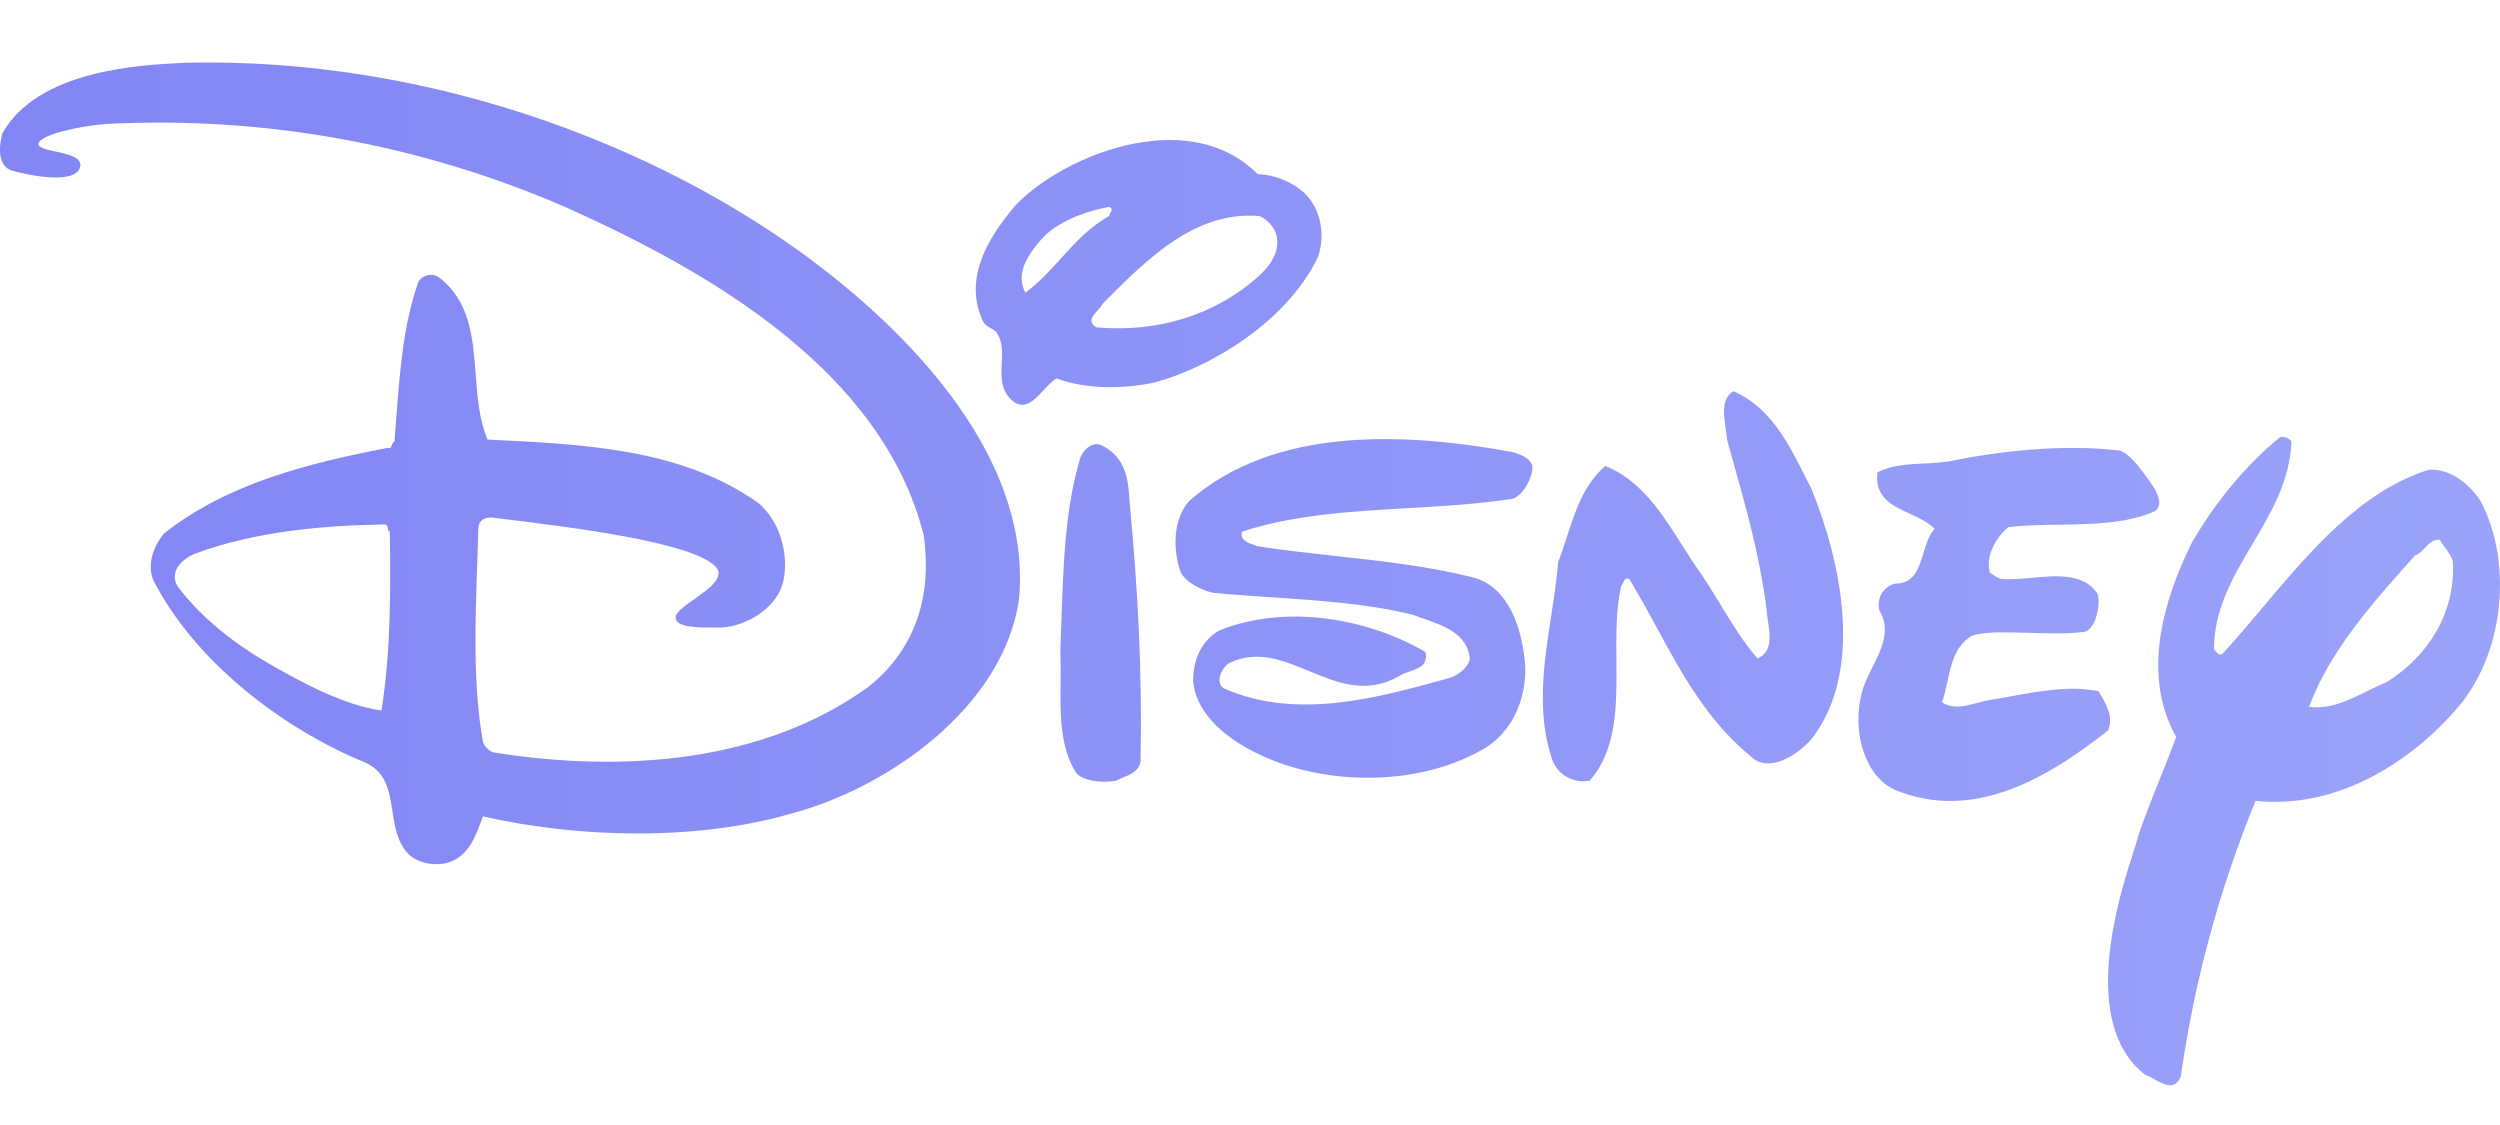
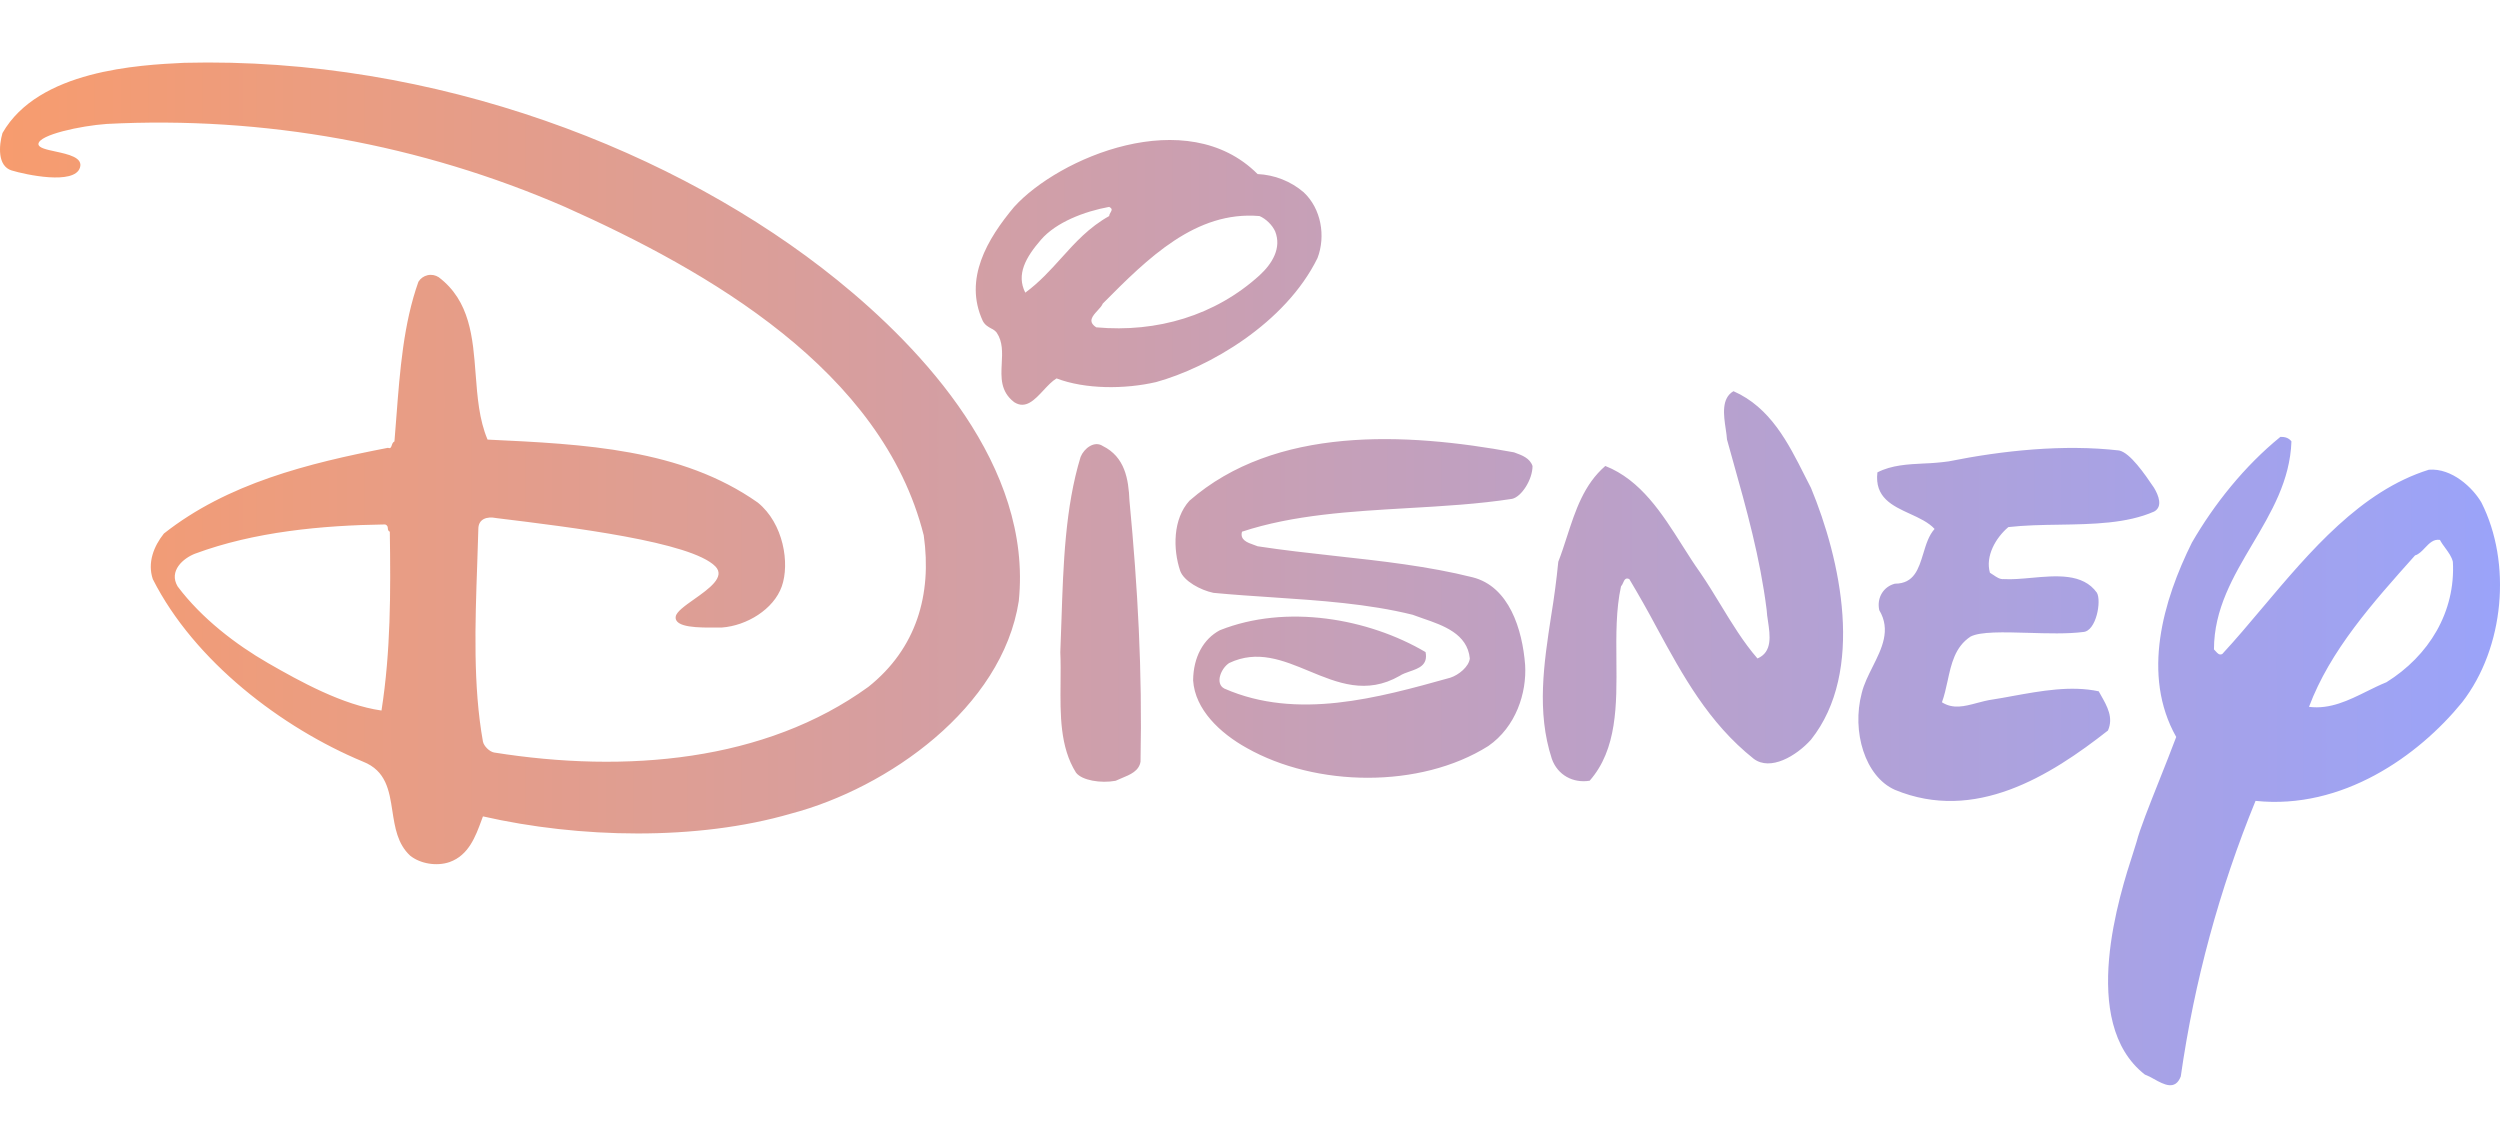
<svg xmlns="http://www.w3.org/2000/svg" width="80" height="36" fill="none">
  <path fill="url(#a)" fill-opacity=".8" fill-rule="evenodd" d="M26.787 8.958c2.724 2.202 6.257 5.955 5.814 10.276-.531 3.416-4.19 5.985-7.29 6.802-3.01.876-6.787.788-9.857.088l-.04.11c-.195.531-.415 1.131-1.022 1.35-.413.145-.944.058-1.269-.205-.404-.374-.486-.903-.566-1.422-.1-.654-.198-1.292-.939-1.584-2.597-1.08-5.4-3.212-6.728-5.84-.177-.525.029-1.05.354-1.459 2.036-1.605 4.603-2.247 7.171-2.744.084.033.1-.018.122-.08.015-.046.033-.099.085-.124.022-.262.042-.524.062-.786.114-1.493.228-2.982.705-4.323a.464.464 0 0 1 .65-.146c1.003.758 1.093 1.93 1.182 3.107.056.726.111 1.454.381 2.089 3.099.146 6.198.292 8.647 2.015.827.67 1.028 1.953.767 2.686-.26.731-1.121 1.255-1.918 1.313h-.165c-.55.005-1.364.012-1.31-.35.022-.154.293-.346.589-.555.474-.335 1.01-.714.68-1.051-.769-.785-4.6-1.252-6.992-1.544l-.027-.004c-.295-.058-.566.03-.566.35-.01.37-.023.746-.036 1.127-.067 1.9-.136 3.9.183 5.676.03.146.207.322.355.35 4.22.672 8.676.292 11.981-2.102 1.535-1.225 2.037-2.949 1.77-4.846-1.327-5.284-6.905-8.467-11.479-10.51A32.589 32.589 0 0 0 3.414 3.966c-.841.06-2.174.348-2.184.642-.004.122.254.178.544.24.412.09.89.192.784.519-.182.557-1.726.226-2.184.088-.457-.14-.413-.789-.295-1.197C1.23 2.243 4.442 2.08 5.893 2.01c8.027-.205 15.789 2.819 20.894 6.948ZM40.243 5.57c.544.025 1.064.23 1.476.584.56.525.708 1.401.442 2.102-1.032 2.102-3.487 3.506-5.164 3.97-1.004.233-2.272.233-3.187-.117-.144.085-.28.232-.417.379-.286.307-.575.619-.941.38-.442-.341-.419-.79-.396-1.239.018-.346.036-.691-.161-.984a.47.47 0 0 0-.175-.133c-.096-.053-.203-.111-.271-.242-.62-1.343.147-2.627 1.003-3.649 1.426-1.574 5.519-3.328 7.791-1.051Zm-4.749 1.05c-.797.147-1.697.49-2.183 1.052-.487.562-.797 1.11-.502 1.693.453-.333.804-.721 1.152-1.107.446-.495.887-.984 1.534-1.345 0-.041.022-.08.043-.115.037-.064.07-.12-.044-.177Zm-.206 3.096c1.446-1.46 2.98-2.978 5.017-2.802.205.087.413.291.502.495.206.526-.089 1.022-.502 1.402-1.417 1.285-3.276 1.839-5.224 1.664-.287-.183-.118-.365.041-.538.07-.076.139-.15.166-.221Zm22.663 5.896c.944 2.277 1.74 5.868 0 8.058-.472.525-1.298 1.01-1.83.613-1.45-1.152-2.277-2.675-3.105-4.198a36.164 36.164 0 0 0-.878-1.554c-.12-.059-.159.029-.199.119a.38.38 0 0 1-.067.115c-.161.734-.154 1.55-.147 2.366.013 1.424.025 2.85-.856 3.852-.531.087-1.028-.183-1.21-.7-.493-1.506-.255-3.058-.02-4.59a25.9 25.9 0 0 0 .226-1.716c.103-.263.191-.537.28-.812.268-.825.539-1.662 1.225-2.254 1.139.45 1.82 1.527 2.465 2.545.19.301.379.598.574.871.227.33.437.676.648 1.022.366.602.732 1.203 1.182 1.722.483-.205.404-.737.337-1.19-.02-.129-.038-.25-.042-.357-.208-1.671-.645-3.229-1.09-4.813l-.18-.646c-.006-.1-.023-.215-.041-.337-.066-.446-.145-.981.248-1.21 1.18.518 1.753 1.656 2.28 2.702.067.133.133.264.2.392Zm-9.56.35c.295-.065.65-.612.65-1.05-.087-.254-.337-.344-.566-.427l-.026-.01c-3.482-.642-7.643-.846-10.387 1.548-.531.584-.531 1.547-.295 2.248.122.328.649.613 1.062.7.625.06 1.254.101 1.882.143 1.538.103 3.068.205 4.492.558.103.04.215.078.331.118.648.223 1.424.49 1.5 1.282-.03.263-.355.526-.62.613l-.023.007c-2.296.64-4.884 1.362-7.208.344-.31-.154-.118-.643.148-.818.903-.432 1.724-.09 2.559.256.911.378 1.837.763 2.9.153.088-.06.204-.1.32-.14.29-.1.591-.203.508-.62-1.83-1.079-4.457-1.546-6.582-.7-.53.28-.85.864-.856 1.606.06.934.866 1.69 1.712 2.16 2.214 1.255 5.549 1.313 7.732-.059.886-.613 1.235-1.7 1.18-2.598-.088-1.138-.512-2.509-1.682-2.803-1.413-.354-2.899-.518-4.38-.681-.838-.093-1.675-.185-2.496-.311-.037-.016-.078-.03-.122-.045-.205-.072-.453-.158-.38-.422 1.643-.542 3.479-.648 5.31-.754 1.129-.065 2.256-.13 3.336-.297Zm-12.248.06c.265 2.803.413 5.402.354 8.35-.047.3-.333.418-.597.526-.07.029-.138.057-.2.087-.472.088-1.082-.012-1.269-.262-.513-.818-.503-1.851-.493-2.875.003-.33.006-.659-.008-.979.014-.34.026-.685.037-1.032.058-1.77.119-3.605.612-5.215.113-.28.443-.526.708-.351.708.35.826 1.051.856 1.752Zm32.787.349c.29-.158.142-.523 0-.76-.295-.437-.767-1.126-1.12-1.196-1.772-.204-3.72 0-5.46.35a7.687 7.687 0 0 1-.778.066c-.523.026-1.041.051-1.495.285-.096.805.48 1.069 1.046 1.328.297.136.59.271.784.482-.186.205-.274.497-.361.785-.15.49-.294.967-.908.967-.354.088-.59.438-.502.847.38.633.082 1.225-.213 1.814-.14.28-.281.56-.348.842-.325 1.226.103 2.669 1.063 3.094 2.556 1.058 4.956-.438 6.816-1.898.183-.411-.025-.777-.218-1.118l-.077-.137c-.884-.19-1.847-.014-2.762.152-.214.04-.425.078-.632.11-.175.024-.343.07-.507.113-.394.105-.76.203-1.116-.024.079-.216.129-.448.18-.678.118-.55.237-1.096.735-1.424.315-.164 1.058-.143 1.852-.12.61.018 1.25.037 1.75-.027.421-.022.593-.995.442-1.256-.445-.628-1.3-.55-2.096-.477-.314.028-.618.056-.885.04-.122.012-.227-.06-.335-.134-.036-.024-.072-.049-.108-.07-.148-.526.177-1.11.59-1.46.524-.06 1.078-.069 1.634-.077 1.074-.018 2.154-.035 3.03-.42ZM6.246 17.716c1.89-.7 4.043-.905 6.08-.934.078.03.081.078.085.124.003.041.007.082.063.11.029 1.955.029 3.823-.266 5.721-1.24-.175-2.602-.927-3.63-1.518-1.028-.592-2.125-1.43-2.893-2.452-.295-.497.178-.905.561-1.051Zm67.08-3.59c-.043 1.25-.645 2.267-1.245 3.28-.618 1.045-1.234 2.086-1.234 3.375a.92.92 0 0 1 .052.056c.064.073.12.137.214.091.43-.464.858-.973 1.295-1.492 1.516-1.798 3.14-3.726 5.316-4.405.738-.058 1.406.576 1.682 1.051.974 1.927.739 4.642-.619 6.393-1.401 1.72-3.837 3.445-6.61 3.153a37.128 37.128 0 0 0-2.392 8.817c-.177.461-.54.26-.858.084a1.872 1.872 0 0 0-.292-.143c-2.135-1.669-.797-5.794-.371-7.105.05-.156.088-.273.106-.34.104-.406.407-1.166.734-1.988.18-.454.369-.927.535-1.37-1.121-1.984-.413-4.378.501-6.218.708-1.226 1.683-2.452 2.834-3.386.146 0 .264.03.353.146ZM77.6 17.53c.136-.143.272-.287.478-.253.046.09.11.176.174.263.1.138.203.277.24.438.088 1.606-.768 3.007-2.125 3.853-.21.085-.42.188-.629.292-.584.289-1.177.582-1.85.496.678-1.808 2.034-3.325 3.39-4.842l.004-.004c.123-.036.22-.14.318-.243Z" clip-rule="evenodd" />
  <defs>
    <linearGradient id="a" x1="0" x2="80" y1="18.364" y2="18.364" gradientUnits="userSpaceOnUse">
-       <stop stop-color="#6366F1" />
+       <stop stop-color="#f5834a" />
      <stop offset="1" stop-color="#818CF8" />
    </linearGradient>
  </defs>
</svg>
